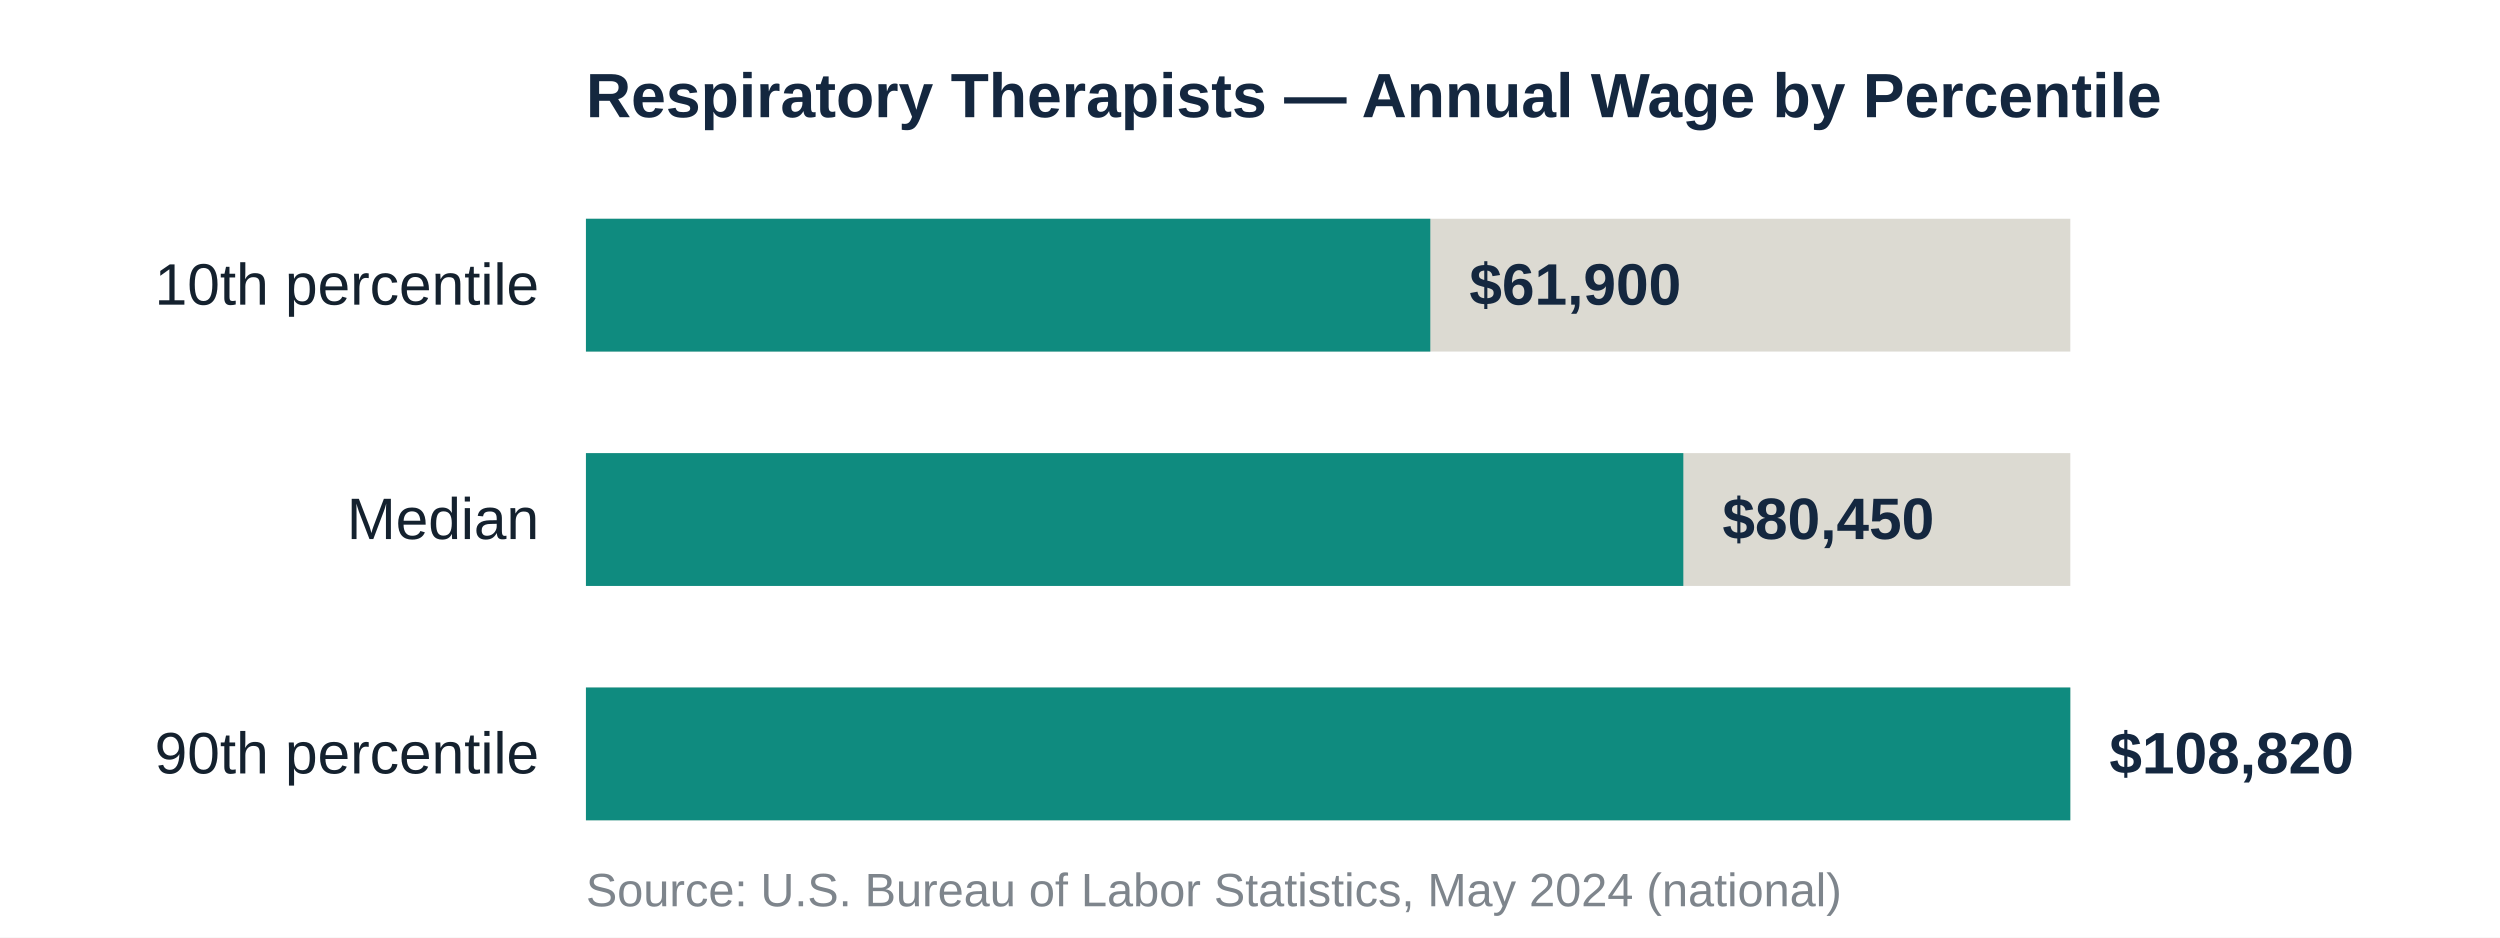
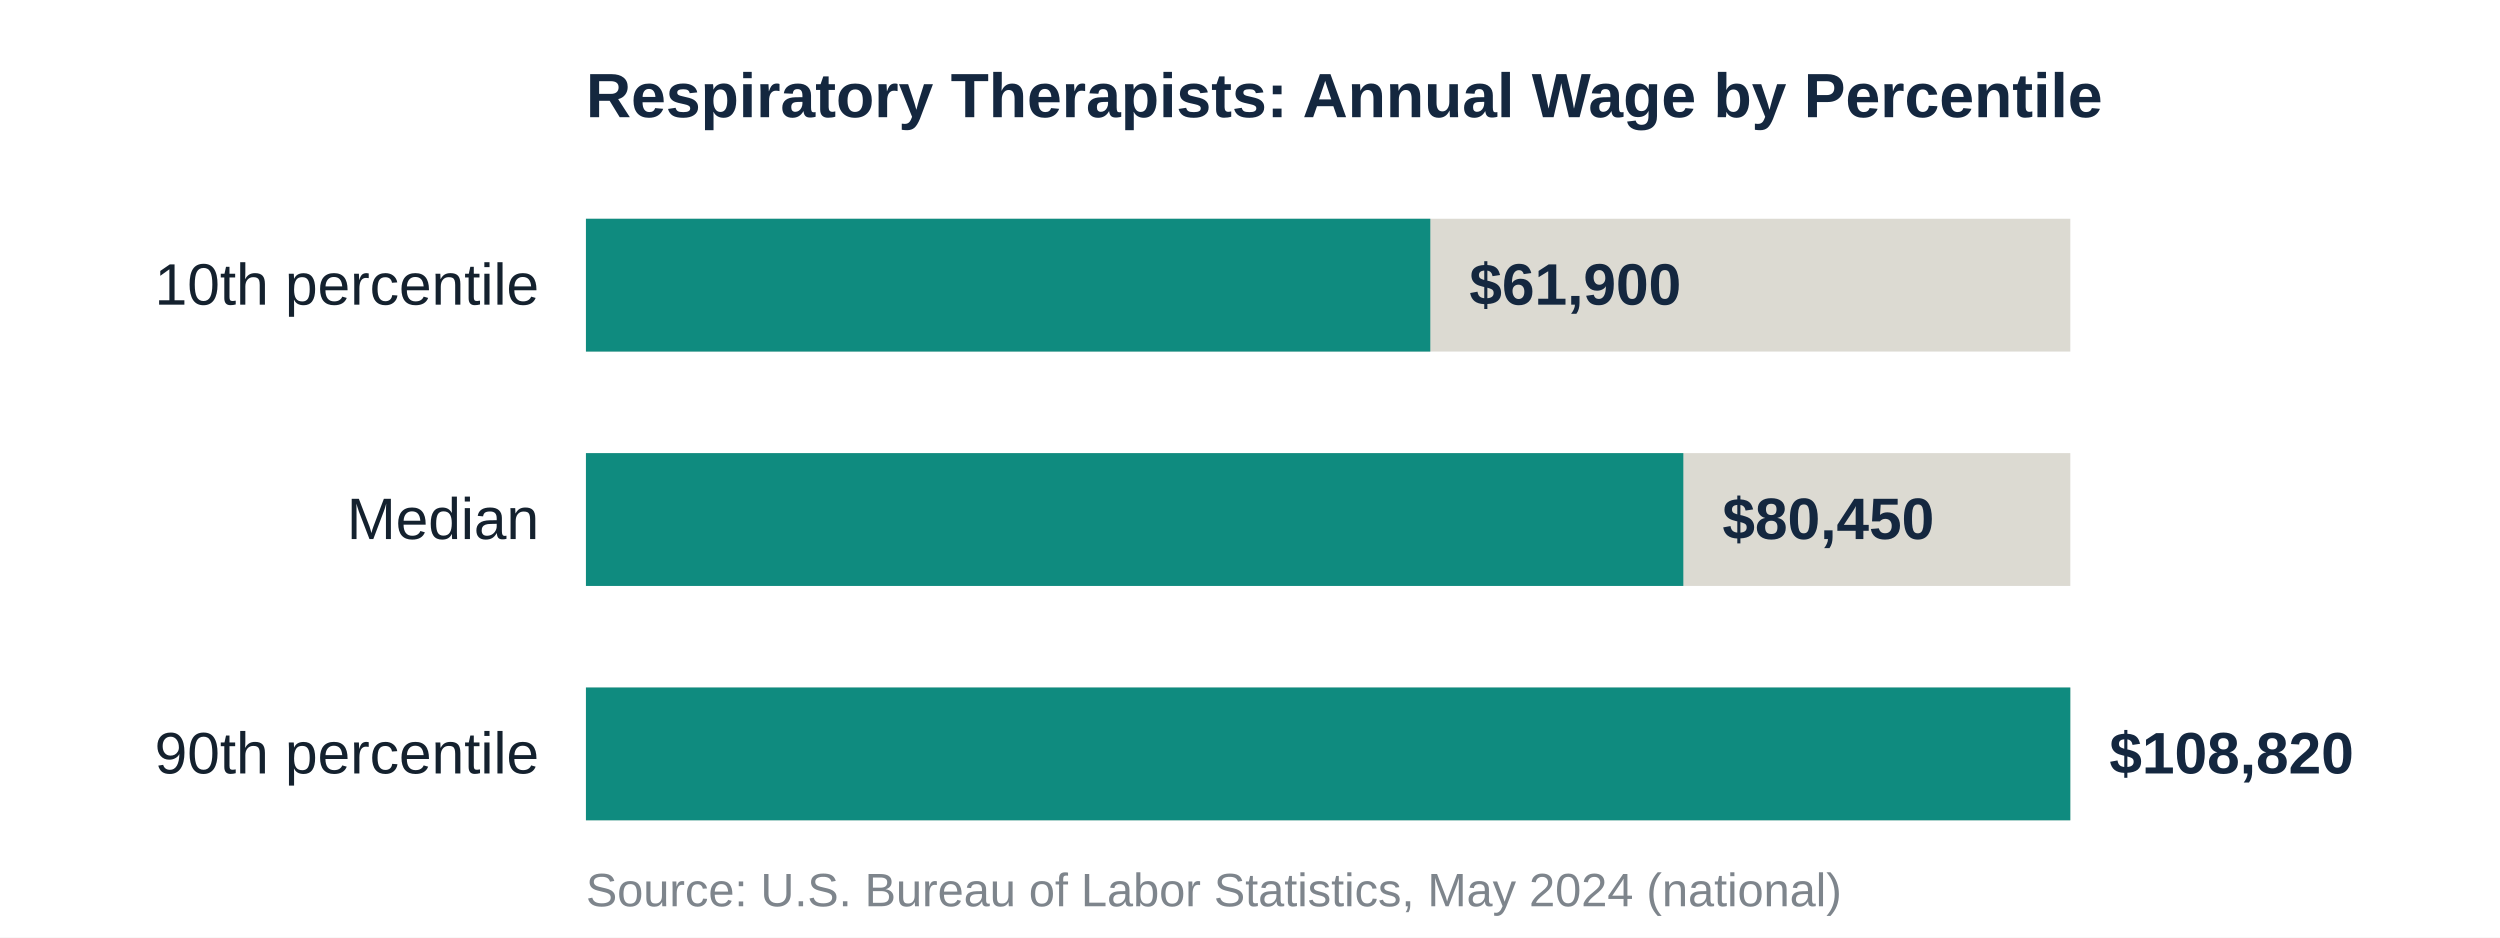
<svg xmlns="http://www.w3.org/2000/svg" viewBox="0 0 640 240" font-family="Arial, sans-serif">
  <rect x="0" y="0" width="640" height="240" fill="white" />
-   <text x="150" y="30" font-size="16" font-weight="700" fill="#14273f">Respiratory Therapists — Annual Wage by Percentile</text>
+   <text x="150" y="30" font-size="16" font-weight="700" fill="#14273f">Respiratory Therapists: Annual Wage by Percentile</text>
  <text x="138" y="78" text-anchor="end" font-size="15" fill="#14212e" font-family="Arial, sans-serif">10th percentile</text>
  <rect x="150" y="56" width="380" height="34" fill="#dcdad2" />
  <rect x="150" y="56" width="216.155" height="34" fill="#0f8b7f" />
  <text x="376.155" y="78" font-size="15" font-weight="700" fill="#14273f" font-family="Arial, sans-serif">$61,900</text>
  <text x="138" y="138" text-anchor="end" font-size="15" fill="#14212e" font-family="Arial, sans-serif">Median</text>
  <rect x="150" y="116" width="380" height="34" fill="#dcdad2" />
  <rect x="150" y="116" width="280.932" height="34" fill="#0f8b7f" />
  <text x="440.932" y="138" font-size="15" font-weight="700" fill="#14273f" font-family="Arial, sans-serif">$80,450</text>
  <text x="138" y="198" text-anchor="end" font-size="15" fill="#14212e" font-family="Arial, sans-serif">90th percentile</text>
  <rect x="150" y="176" width="380" height="34" fill="#dcdad2" />
  <rect x="150" y="176" width="380" height="34" fill="#0f8b7f" />
  <text x="540" y="198" font-size="15" font-weight="700" fill="#14273f" font-family="Arial, sans-serif">$108,820</text>
  <text x="150" y="232" font-size="12" fill="#14212e" opacity="0.55">Source: U.S. Bureau of Labor Statistics, May 2024 (national)</text>
</svg>
